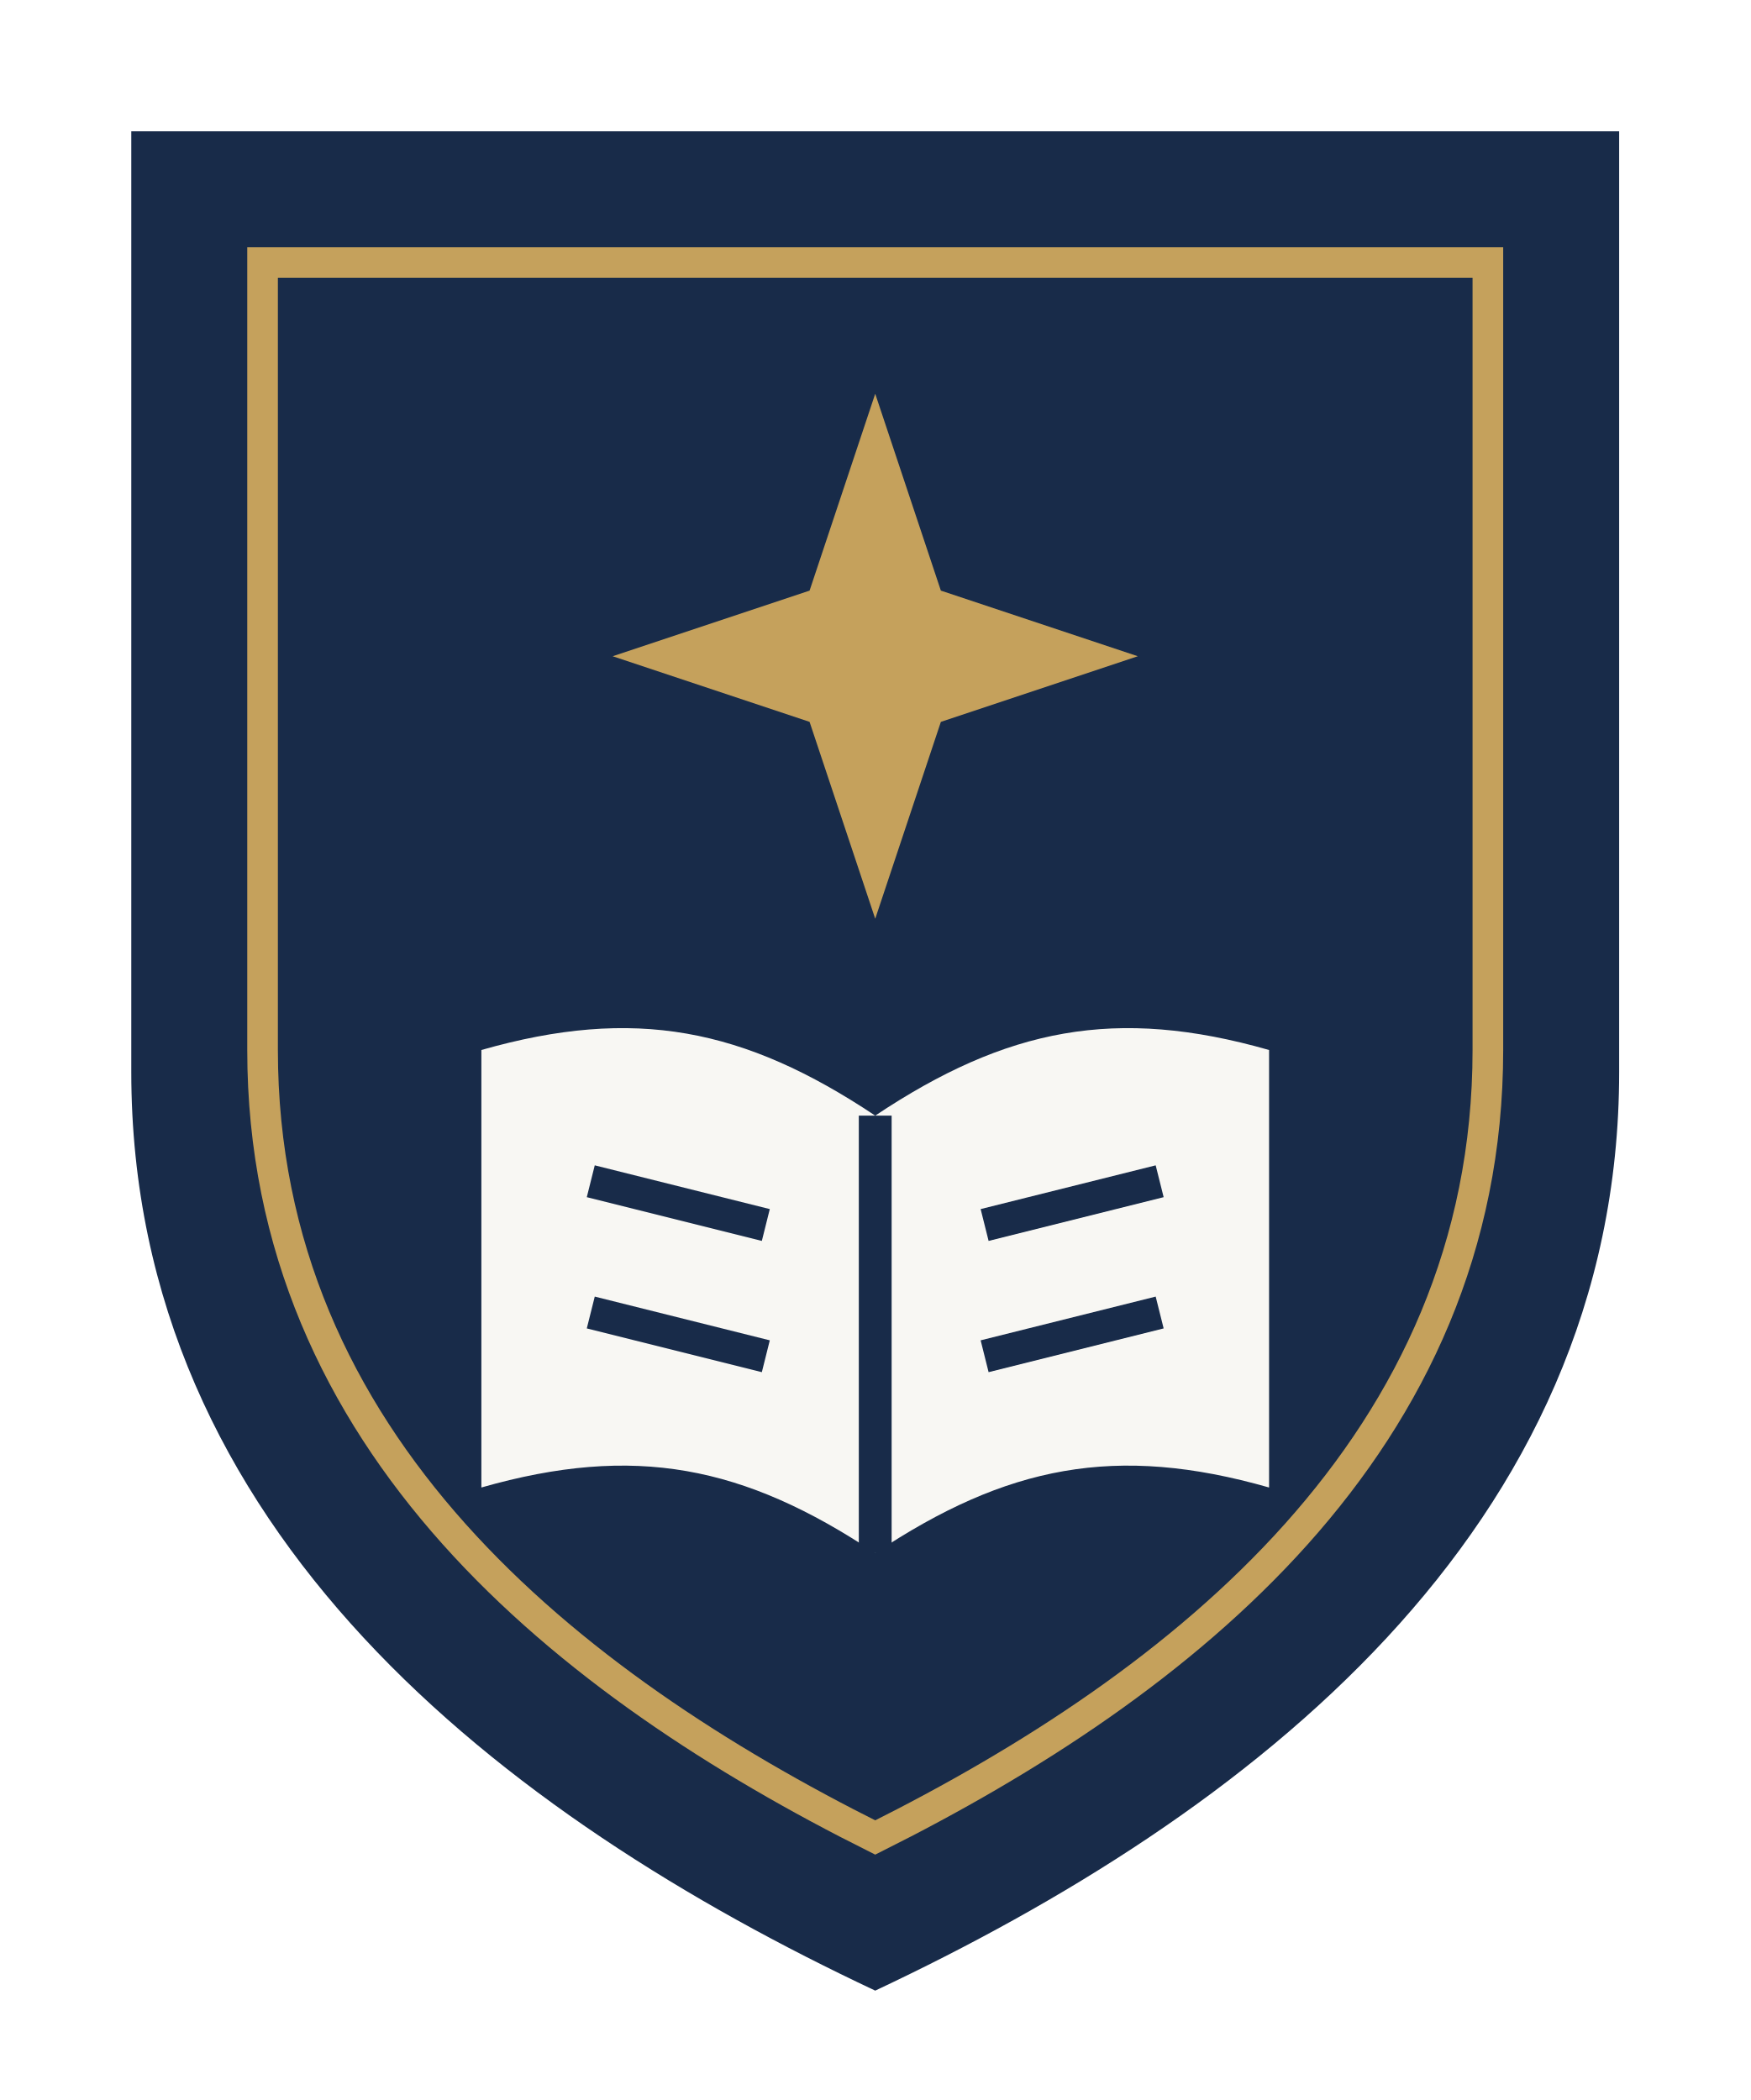
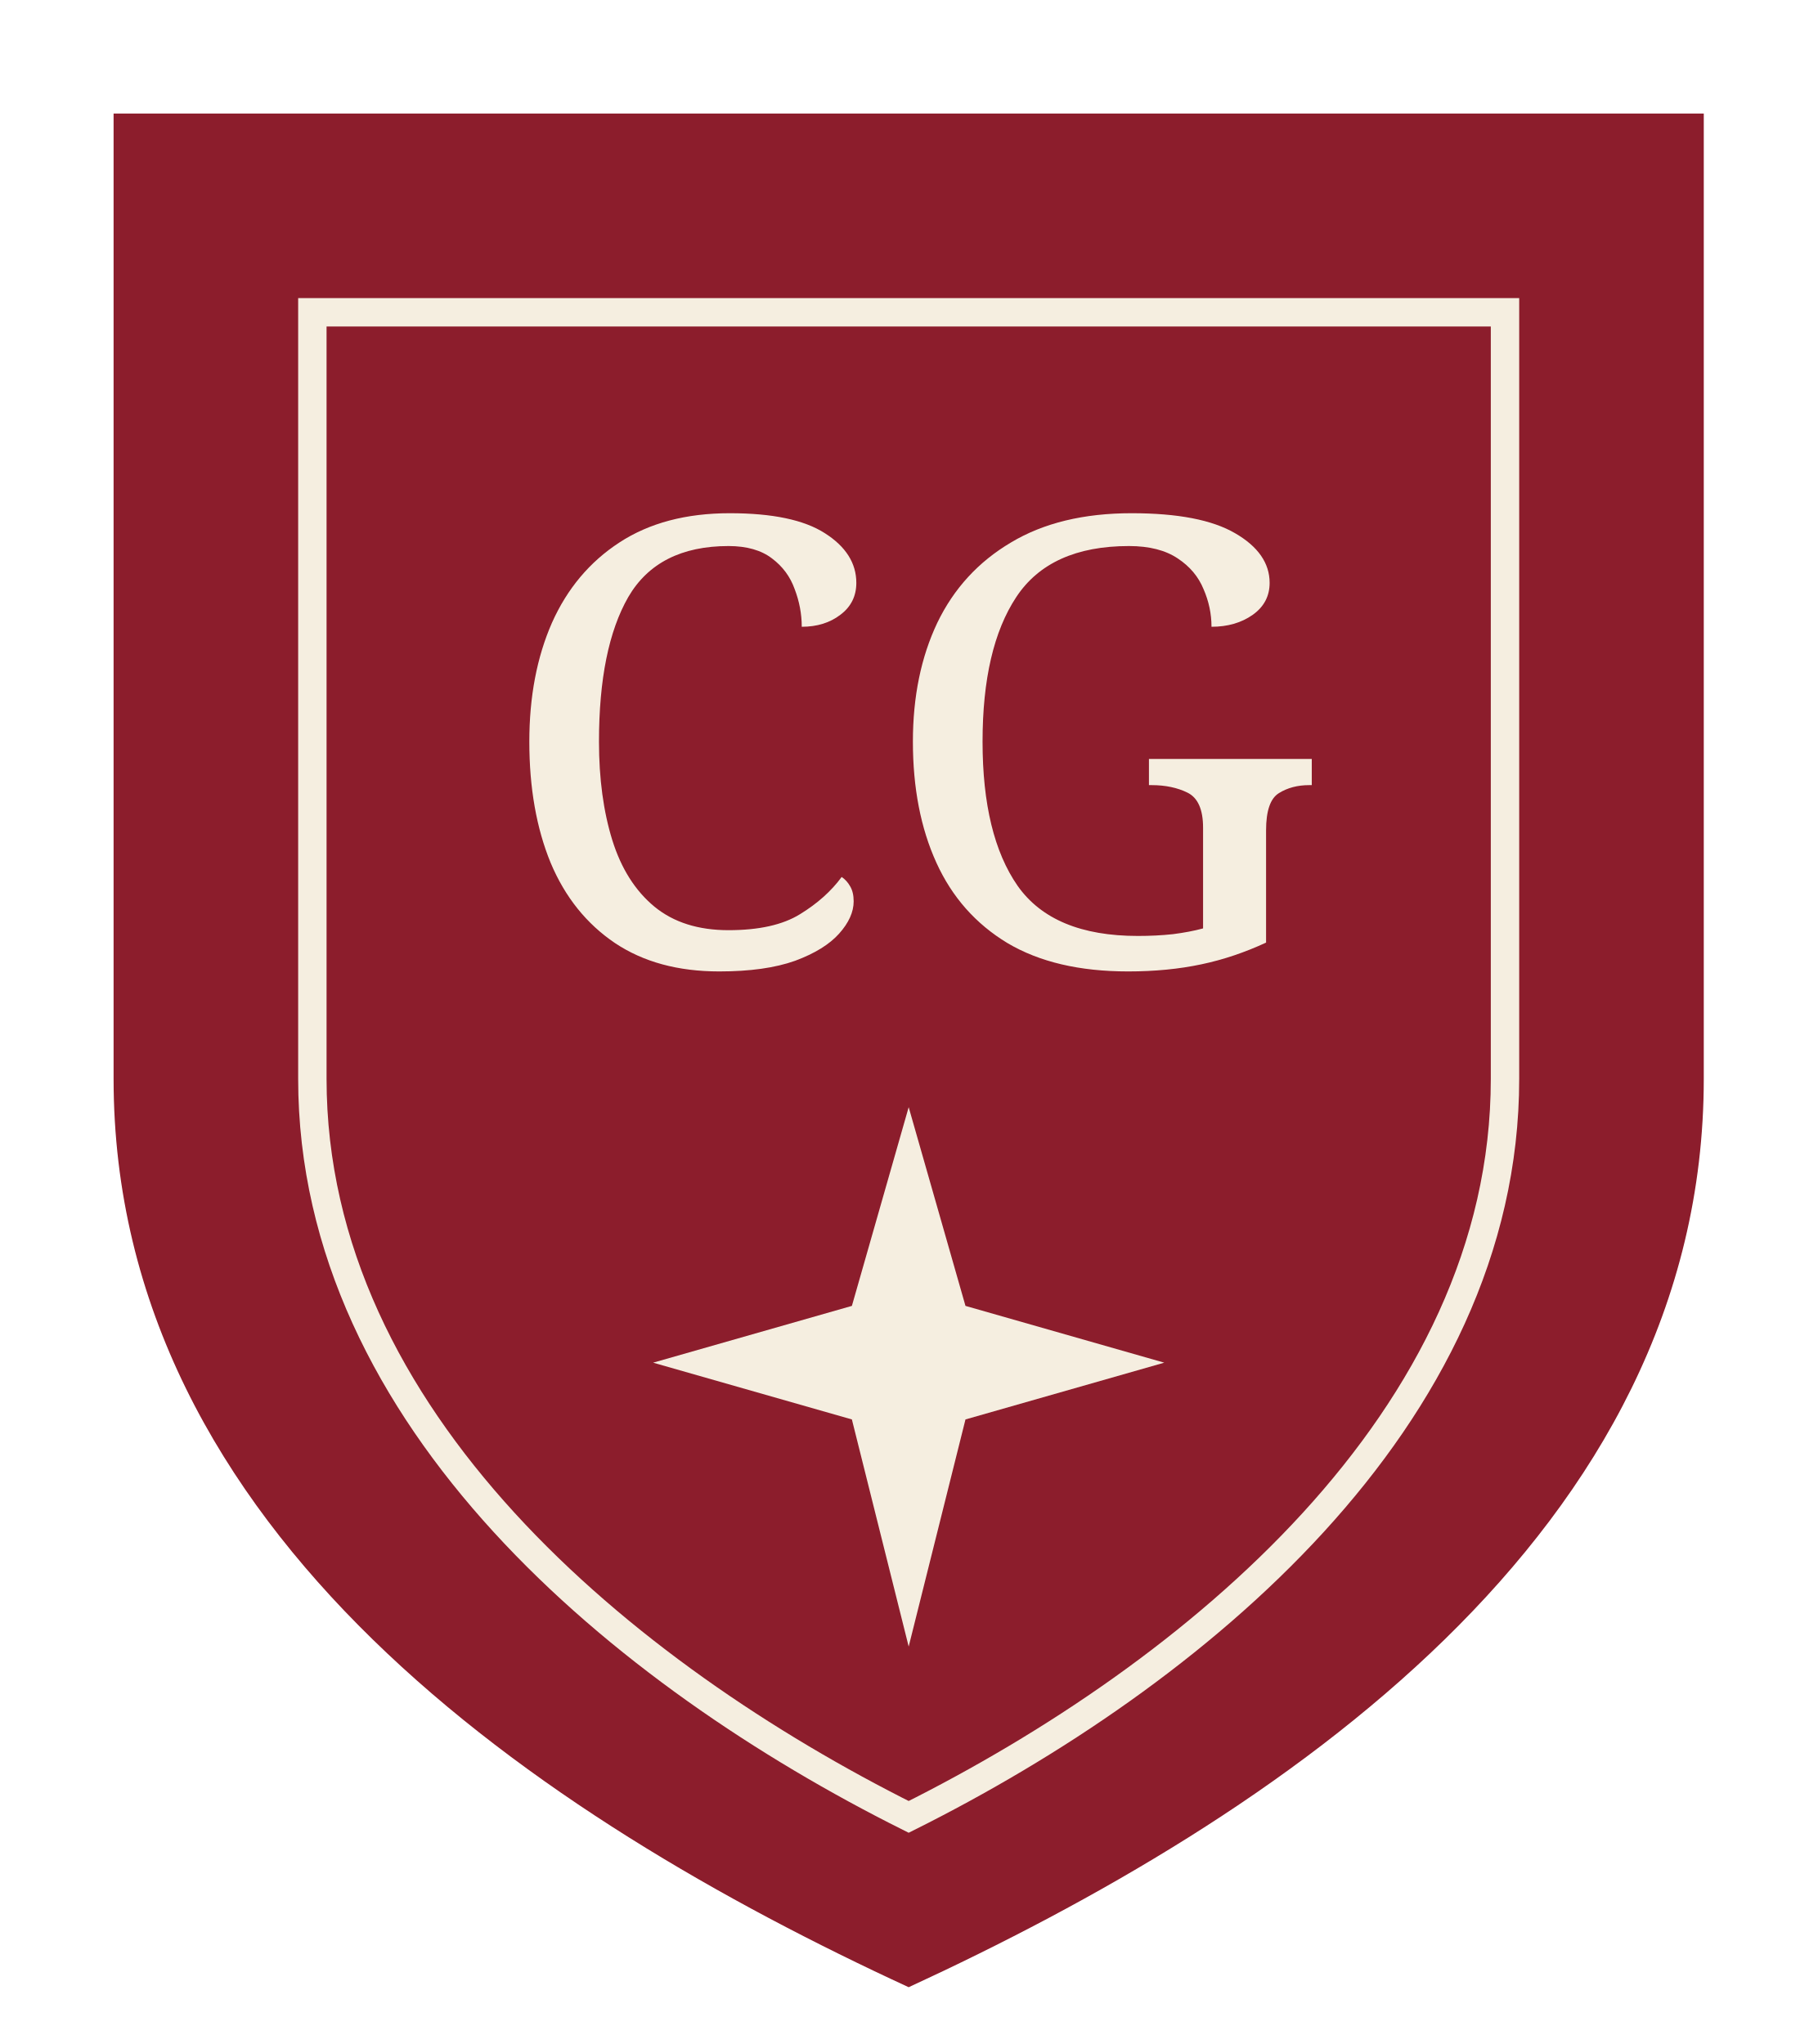
- <svg xmlns="http://www.w3.org/2000/svg" viewBox="0 0 80 96">
-   <path d="M6 6h68v43c0 21-17 34-34 42C23 83 6 70 6 49Z" fill="#182b49" />
-   <path d="M12 12h56v36c0 18-14 29-28 36-14-7-28-18-28-36Z" fill="none" stroke="#c5a15c" stroke-width="1.4" />
-   <path d="m40 18 3 9 9 3-9 3-3 9-3-9-9-3 9-3Z" fill="#c5a15c" />
-   <path d="M22 48c7-2 12-1 18 3 6-4 11-5 18-3v20c-7-2-12-1-18 3-6-4-11-5-18-3Z" fill="#f8f7f3" />
-   <path d="M40 51v20M27 54l8 2m-8 4 8 2m10-6 8-2m-8 8 8-2" stroke="#182b49" fill="none" stroke-width="1.5" />
+ <svg xmlns="http://www.w3.org/2000/svg" viewBox="0 0 64 72">
+   <path d="M4 4h56v34c0 16-15 26-28 32C19 64 4 54 4 38Z" fill="#8c1d2c" />
+   <path d="M11 11h42v27c0 12-11 21-21 26-10-5-21-14-21-26Z" fill="none" stroke="#f5eee0" />
+   <text x="32" y="34" text-anchor="middle" fill="#f5eee0" font-family="Georgia" font-size="22">CG</text>
+   <path d="m32 39 2 7 7 2-7 2-2 8-2-8-7-2 7-2Z" fill="#f5eee0" />
</svg>
